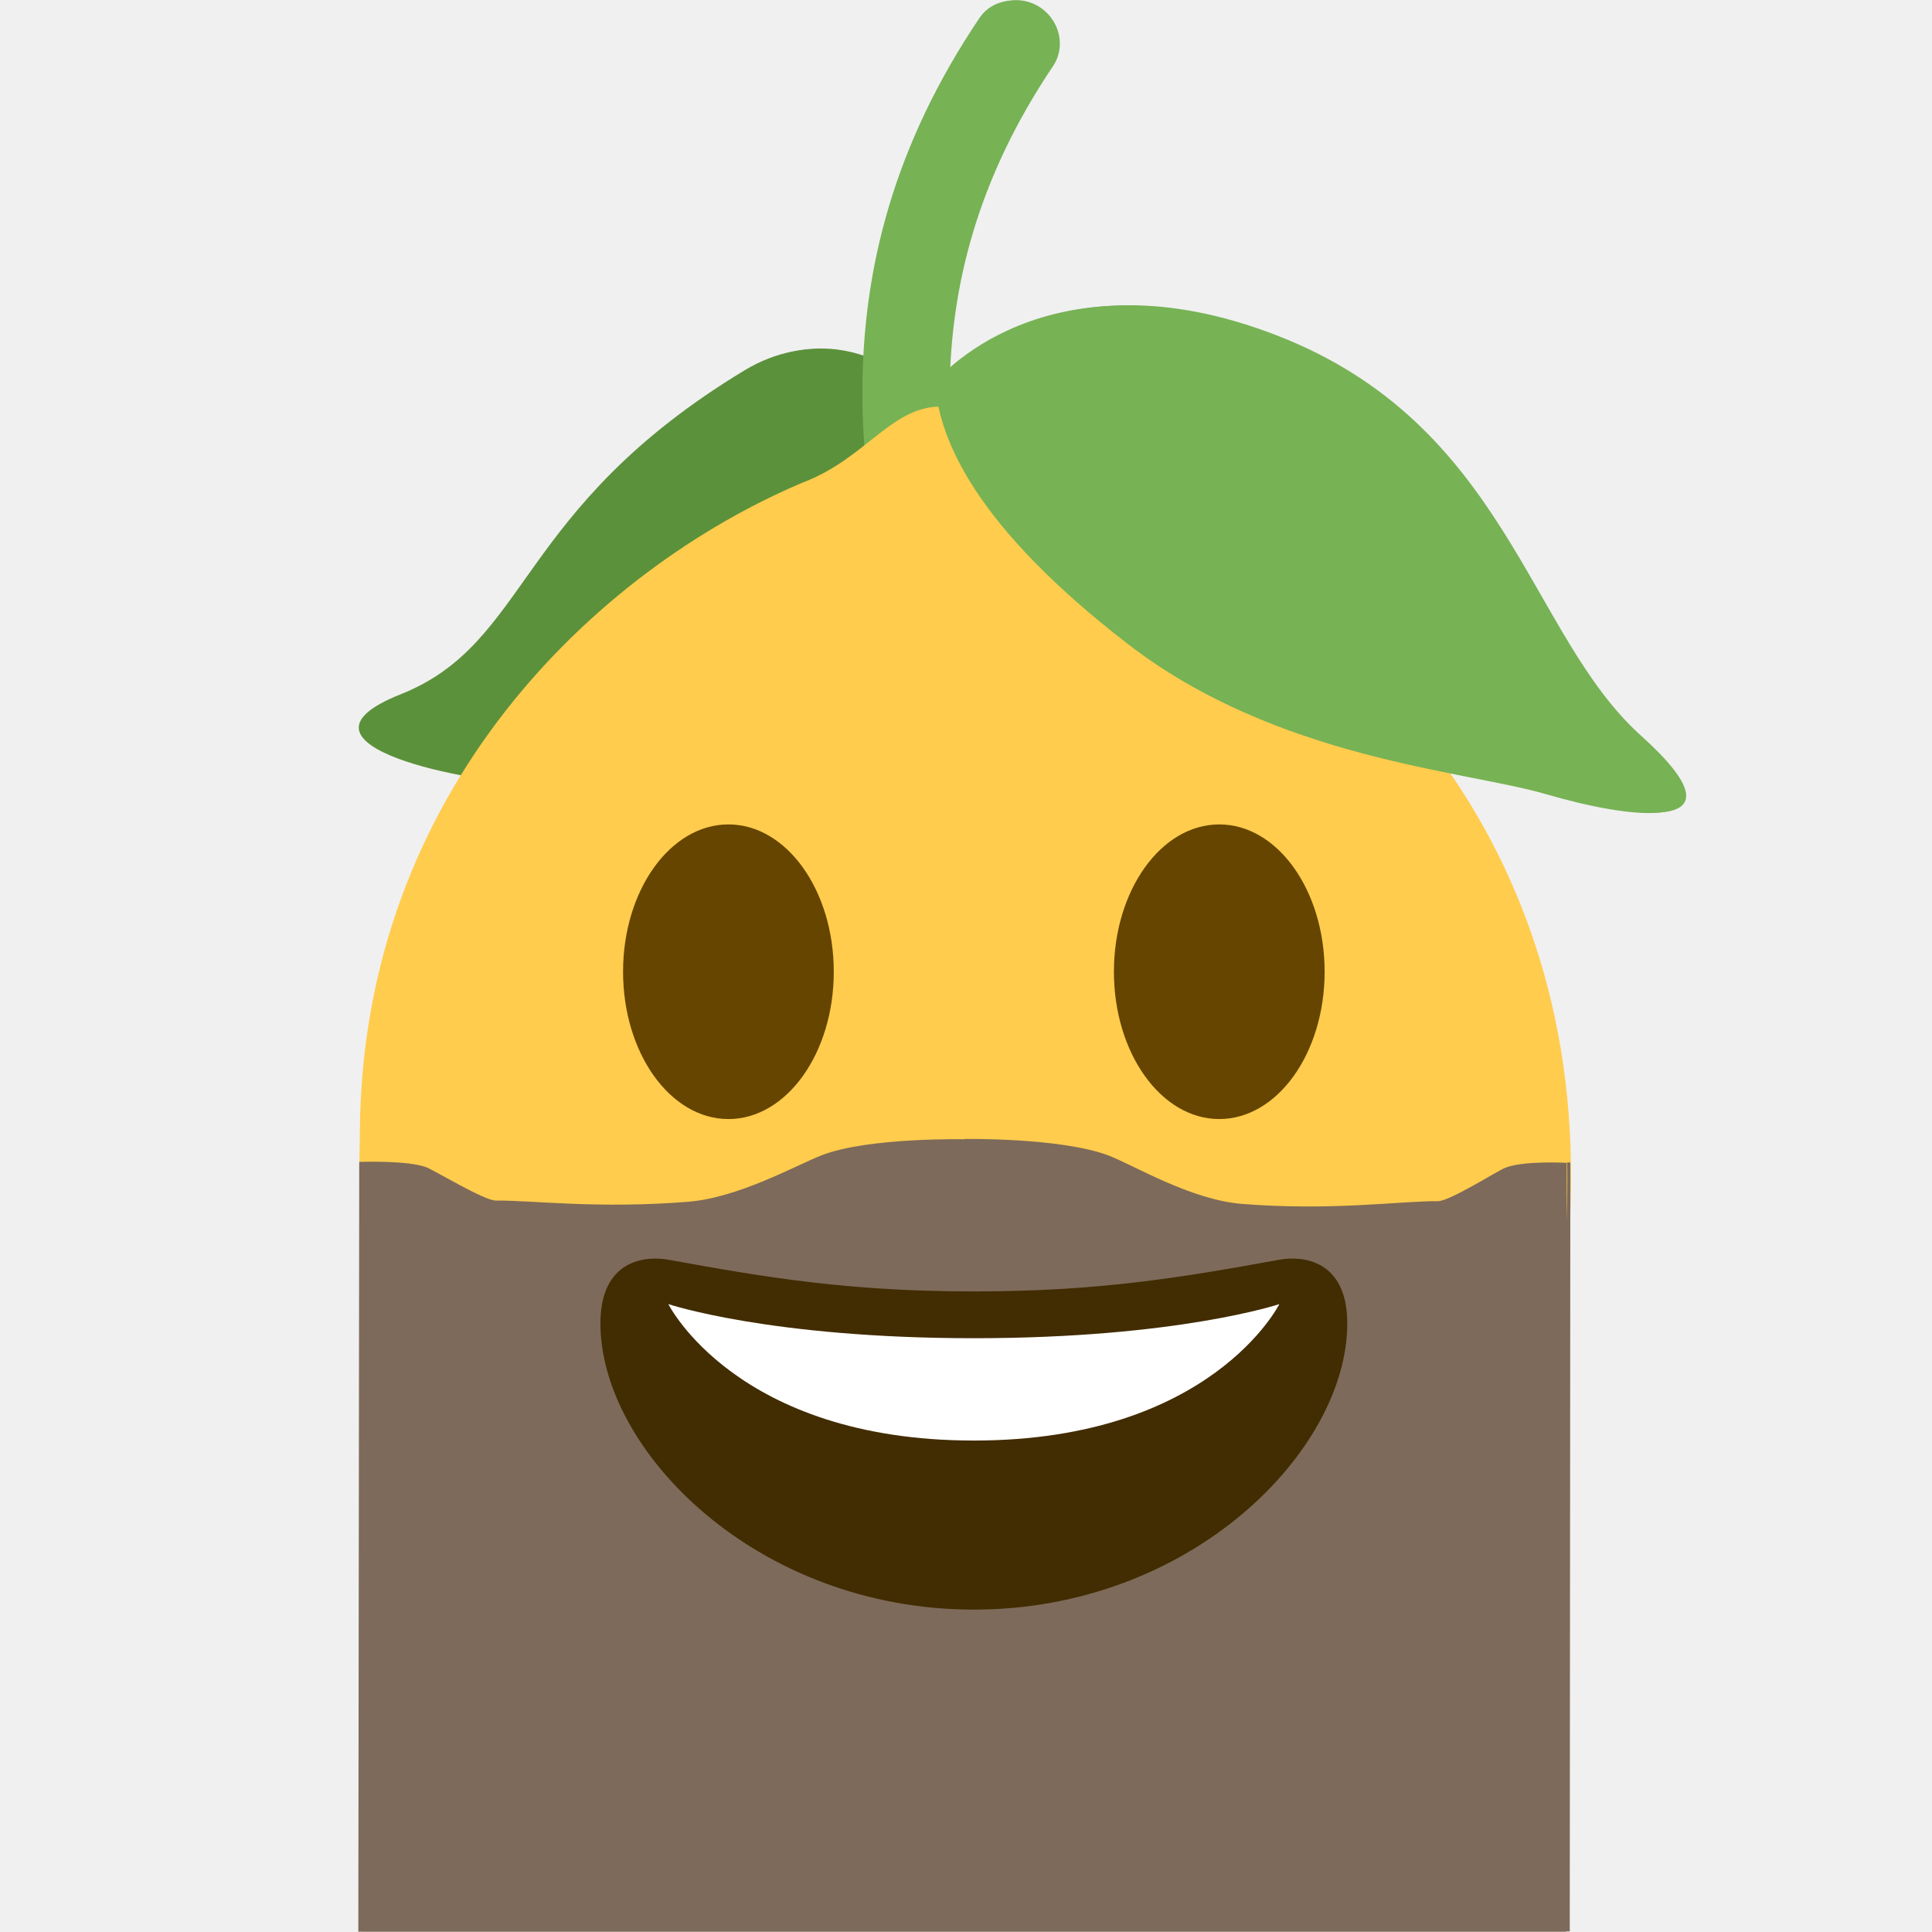
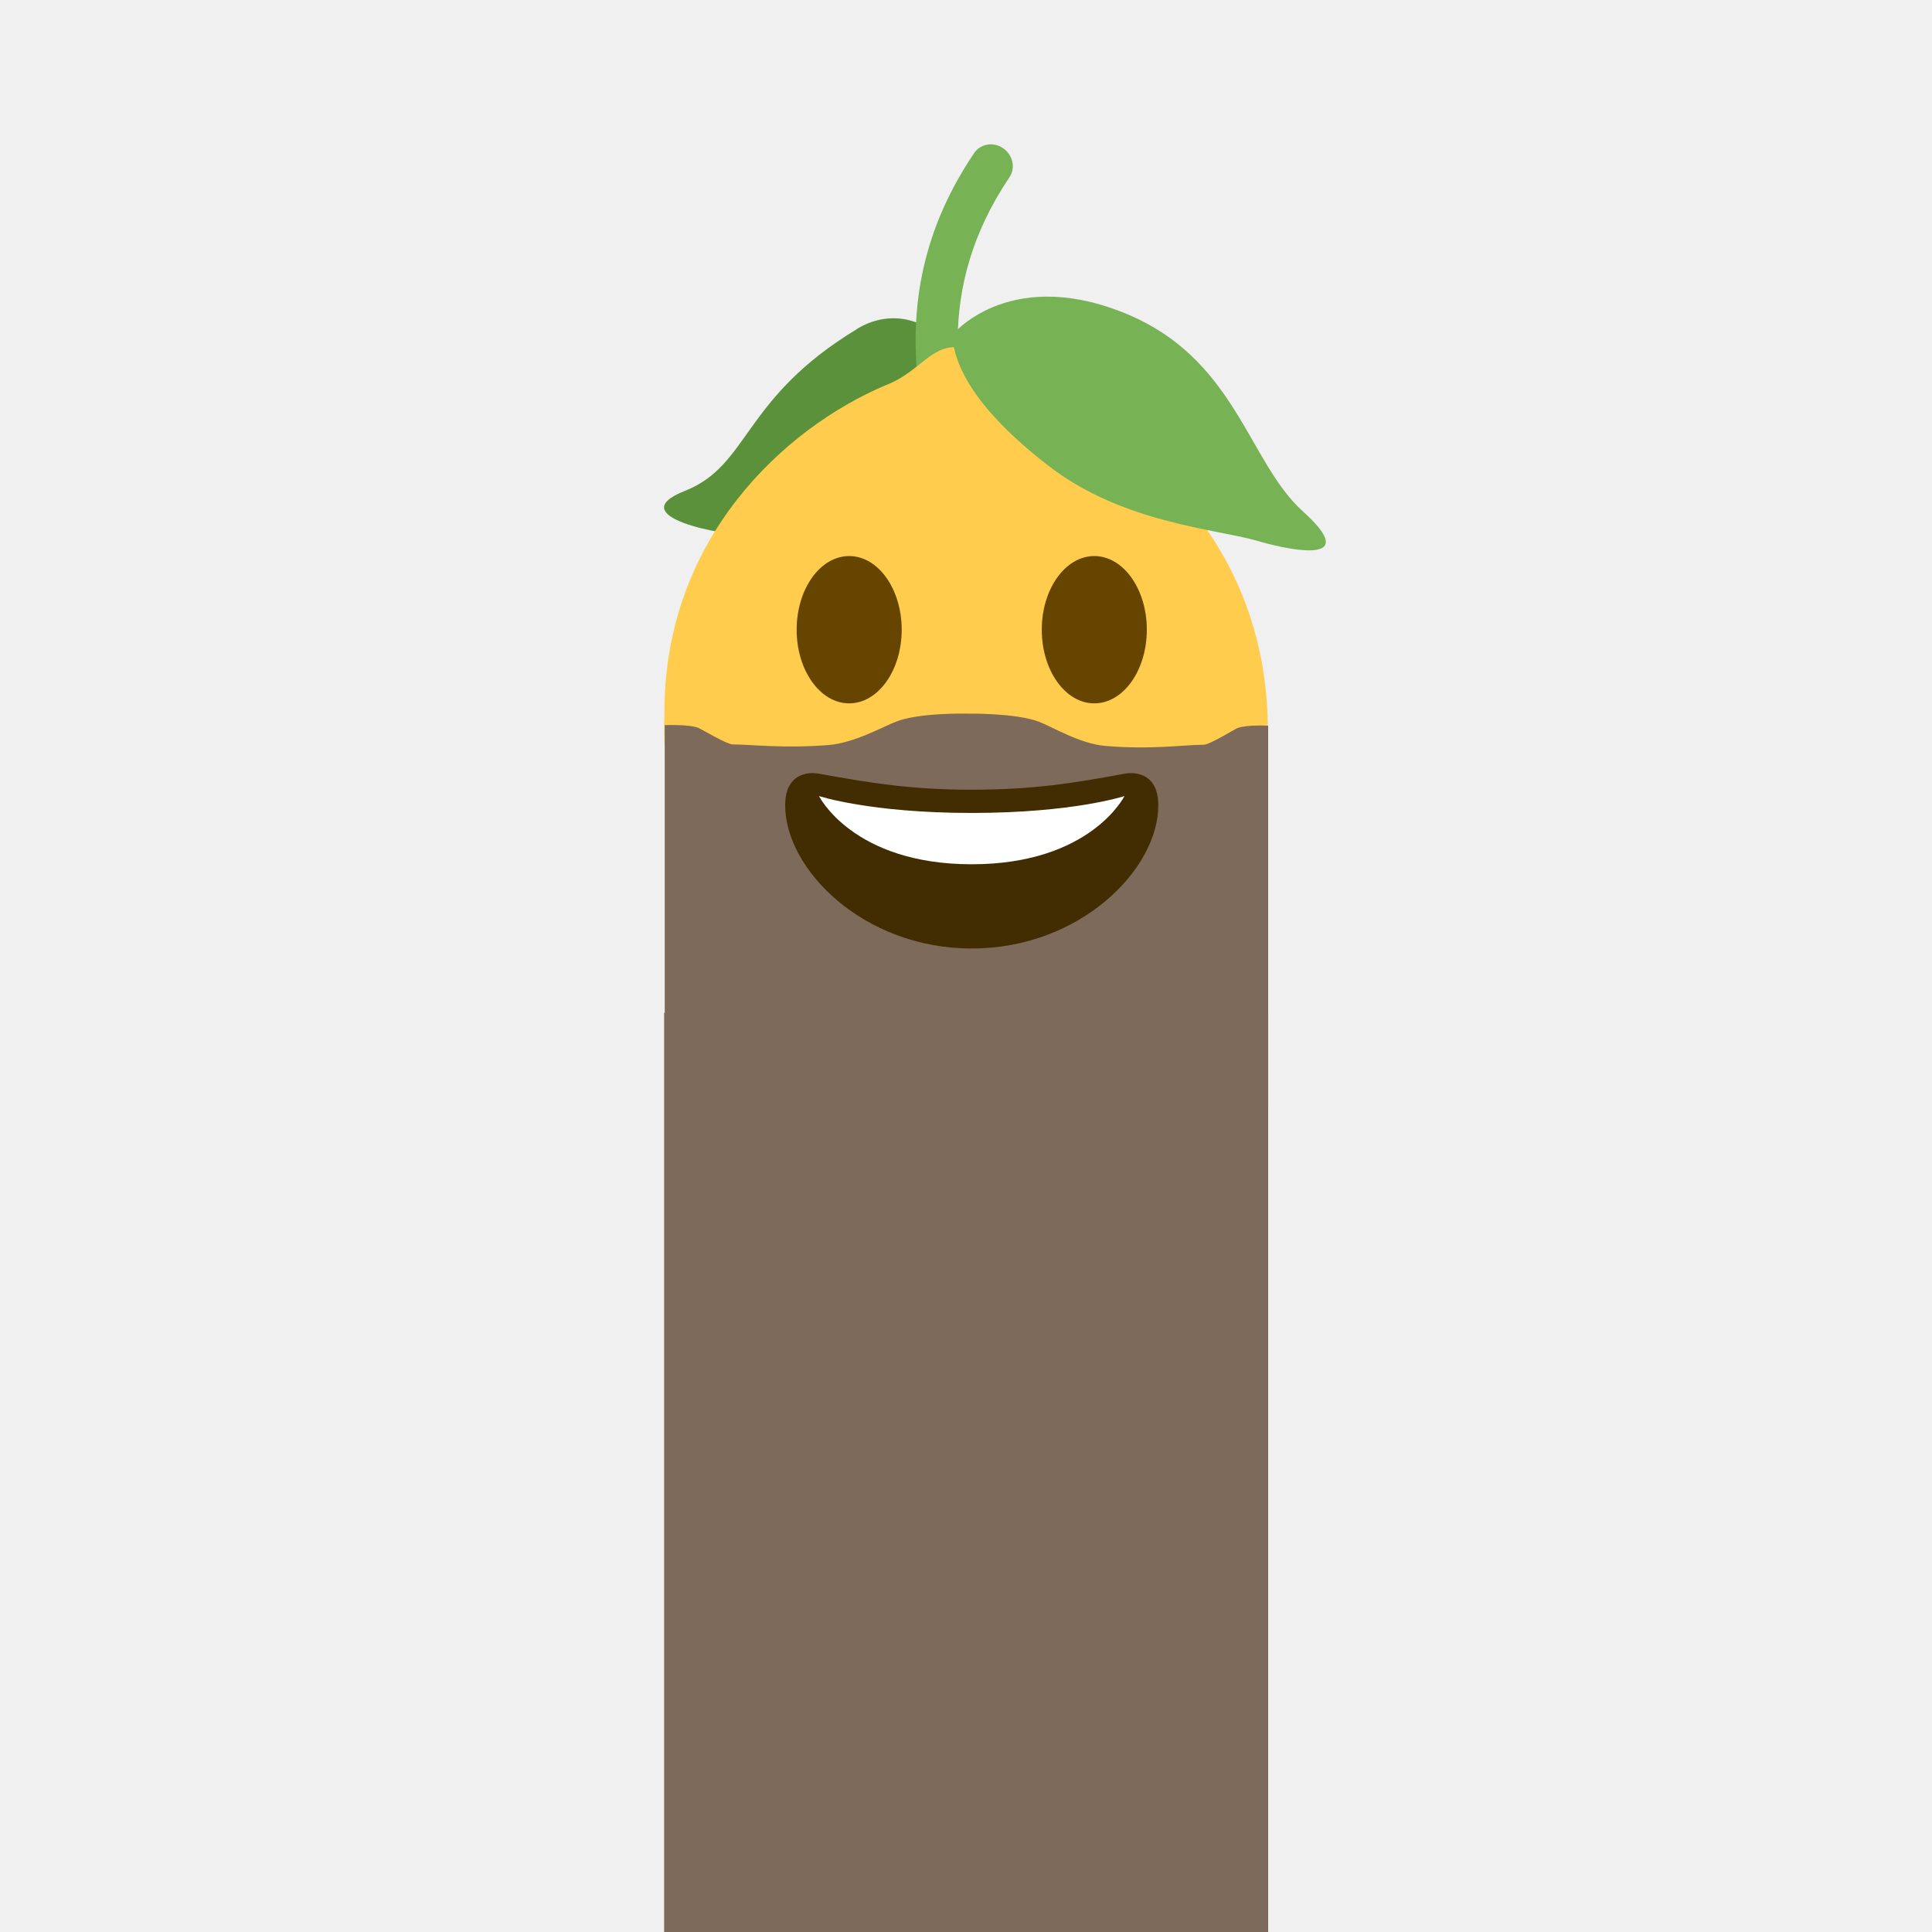
<svg xmlns="http://www.w3.org/2000/svg" id="Layer_1" viewBox="0 0 64 64">
  <defs>
-     <style>.cls-1{fill:none;}.cls-2{fill:#422c01;}.cls-3{fill:#fff;}.cls-4{fill:#7d6a5a;fill-rule:evenodd;}.cls-5{fill:#ffcc4d;}.cls-6{fill:#77b255;}.cls-7{fill:#5c913b;}.cls-8{fill:#664500;}</style>
+     <style>.cls-1{fill:none;}.cls-2{fill:#422c01;}.cls-3,.cls-4{fill:#7d6a5a;}.cls-5{fill:#fff;}.cls-4{fill-rule:evenodd;}.cls-6{fill:#ffcc4d;}.cls-7{fill:#77b255;}.cls-8{fill:#5c913b;}.cls-9{fill:#664500;}</style>
  </defs>
  <g id="Bg">
-     <rect class="cls-1" x="0" y="0" width="64" height="64" />
+     <rect class="cls-1" x="16" y="4.78" width="32" height="32" />
    <g id="Face">
      <g id="Bg1">
-         <path class="cls-7" d="M24.78,12.25c-7.62,4.61-7.09,9.02-11.39,10.73s2.65,2.98,4.15,2.92c1.5-.06,12.7-2.5,14.34-6.94,1.65-4.44-2.89-9.25-7.1-6.71Z" />
-         <path class="cls-6" d="M33.57,28.52c.3-.28.46-.69.4-1.14-.22-1.57-.62-3.2-1.04-4.93-1.46-5.96-3.12-12.73,1.96-20.27.41-.62.23-1.47-.41-1.92-.64-.44-1.5-.3-1.91.31-5.73,8.5-3.84,16.21-2.32,22.39.41,1.66.79,3.22.99,4.64.1.76.8,1.32,1.56,1.25.31-.03.58-.15.78-.34Z" />
-         <path class="cls-5" d="M51.85,42.43l-39.53-.06c-.24-1.47-.34-3.01-.28-4.61,0-.09,0-.18,0-.27.07-11.36,7.88-18.65,14.66-21.52,2.17-.82,2.97-2.62,4.74-2.52,1.74.1,3.02,2.49,4.47,3.3,8.27,2.47,16.19,10.35,16.13,22.28,0,1.17-.06,2.3-.18,3.39Z" />
-         <path class="cls-6" d="M31.09,12.66s3.63-4.5,11.23-1.54c7.6,2.96,8.31,9.89,12.03,13.24,3.73,3.35-.31,2.73-3.01,1.94-2.7-.79-8.93-1.16-13.89-5-4.96-3.84-6.22-6.69-6.36-8.64Z" />
+         <path class="cls-8" d="M28.39,10.9c-3.81,2.3-3.55,4.51-5.7,5.36s1.33,1.49,2.07,1.46c.75-.03,6.35-1.25,7.17-3.47.82-2.22-1.44-4.63-3.55-3.35Z" />
+         <path class="cls-7" d="M32.78,19.04c.15-.14.23-.35.2-.57-.11-.78-.31-1.6-.52-2.46-.73-2.98-1.56-6.36.98-10.14.21-.31.11-.74-.21-.96-.32-.22-.75-.15-.96.16-2.86,4.25-1.92,8.1-1.16,11.2.2.83.39,1.61.49,2.32.05.38.4.66.78.63.15-.01.29-.08.39-.17Z" />
+         <path class="cls-6" d="M41.92,25.99l-19.77-.03c-.12-.74-.17-1.5-.14-2.3,0-.05,0-.09,0-.14.03-5.68,3.94-9.32,7.33-10.76,1.09-.41,1.48-1.31,2.37-1.26.87.05,1.51,1.25,2.23,1.65,4.13,1.23,8.1,5.18,8.06,11.14,0,.58-.03,1.15-.09,1.7Z" />
+         <path class="cls-7" d="M31.54,11.1s1.82-2.25,5.61-.77c3.8,1.48,4.16,4.95,6.02,6.62,1.86,1.68-.16,1.36-1.51.97-1.35-.4-4.47-.58-6.94-2.5-2.48-1.92-3.11-3.34-3.18-4.32Z" />
      </g>
-       <path class="cls-4" d="M32.08,37.73h0s-3.2-.07-4.74.53c-.83.32-2.75,1.41-4.43,1.54-2.99.24-5.14-.05-6.37-.04-.38,0-2.03-1-2.29-1.1-.61-.24-2.23-.18-2.23-.18l-.03,25.5h40.01s.02-25.47.02-25.47c0,0-1.46-.08-2.05.17-.25.1-1.83,1.1-2.21,1.1-1.23-.01-3.5.33-6.51.09-1.69-.14-3.55-1.27-4.4-1.6-1.58-.6-4.77-.55-4.78-.55Z" />
+       <path class="cls-4" d="M32.04,23.64h0s-1.6-.04-2.37.27c-.41.16-1.37.7-2.22.77-1.5.12-2.57-.02-3.18-.02-.19,0-1.02-.5-1.14-.55-.3-.12-1.11-.09-1.11-.09v12.75s19.99,0,19.99,0v-12.73s-.72-.04-1.02.08c-.12.05-.92.55-1.11.55-.62,0-1.75.17-3.26.04-.85-.07-1.77-.64-2.2-.8-.79-.3-2.39-.27-2.39-.27Z" />
      <g id="Features">
        <g id="Mouth">
-           <path class="cls-2" d="M32.38,42.76c4.07,0,6.78-.44,10.12-1.05.76-.14,2.25,0,2.25,2.11,0,4.21-5.17,9.48-12.37,9.48s-12.37-5.27-12.37-9.48c0-2.11,1.49-2.25,2.25-2.11,3.34.61,6.05,1.05,10.12,1.05Z" />
-           <path class="cls-3" d="M42.5,43.18s-3.37,1.13-10.12,1.13-10.12-1.13-10.12-1.13c0,0,2.25,4.52,10.12,4.52s10.12-4.52,10.12-4.52Z" />
+           <path class="cls-2" d="M32.19,26.16c2.04,0,3.39-.22,5.06-.53.38-.07,1.12,0,1.12,1.05,0,2.11-2.58,4.74-6.18,4.74s-6.18-2.63-6.18-4.74c0-1.05.74-1.12,1.12-1.05,1.67.3,3.02.53,5.06.53Z" />
+           <path class="cls-5" d="M37.25,26.37s-1.69.56-5.06.56-5.06-.56-5.06-.56c0,0,1.12,2.26,5.06,2.26s5.06-2.26,5.06-2.26Z" />
        </g>
        <g id="Eyes">
          <g id="Eye">
-             <ellipse class="cls-8" cx="40.51" cy="32.17" rx="3.49" ry="4.88" />
+             <ellipse class="cls-9" cx="36.25" cy="20.86" rx="1.74" ry="2.44" />
          </g>
          <g id="Eye1">
-             <ellipse class="cls-8" cx="24.25" cy="32.17" rx="3.49" ry="4.88" />
+             <ellipse class="cls-9" cx="28.13" cy="20.86" rx="1.74" ry="2.44" />
          </g>
        </g>
      </g>
    </g>
  </g>
-   <g id="Bg-2">
-     <rect class="cls-1" x="0" y="64" width="64" height="64" />
-   </g>
-   <g id="Face-2">
-     <g id="Bg1-2">
-       <path class="cls-7" d="M24.66,12.27c-7.62,4.61-7.09,9.02-11.39,10.73-4.3,1.71,2.65,2.98,4.15,2.92,1.5-.06,12.7-2.5,14.34-6.94,1.65-4.44-2.89-9.25-7.1-6.71Z" />
-       <path class="cls-6" d="M33.45,28.54c.3-.28.46-.69.4-1.14-.22-1.57-.62-3.2-1.04-4.93-1.46-5.96-3.12-12.73,1.96-20.27.41-.62.23-1.47-.41-1.92-.64-.44-1.5-.3-1.91.31-5.73,8.5-3.84,16.21-2.32,22.39.41,1.66.79,3.22.99,4.64.1.76.8,1.32,1.56,1.25.31-.03.58-.15.78-.34Z" />
-       <path class="cls-5" d="M51.73,42.45l-39.53-.06c-.24-1.47-.34-3.01-.28-4.61,0-.09,0-.18,0-.27.07-11.36,7.88-18.65,14.66-21.52,2.17-.82,2.97-2.62,4.74-2.52,1.74.1,3.02,2.49,4.47,3.3,8.27,2.47,16.19,10.35,16.13,22.28,0,1.17-.06,2.3-.18,3.39Z" />
-       <path class="cls-6" d="M30.97,12.67s3.63-4.5,11.23-1.54c7.6,2.96,8.31,9.89,12.03,13.24,3.73,3.35-.31,2.73-3.01,1.94-2.7-.79-8.93-1.16-13.89-5-4.96-3.84-6.22-6.69-6.36-8.64Z" />
-     </g>
-     <path class="cls-4" d="M31.96,37.74h0s-3.2-.07-4.74.53c-.83.32-2.75,1.41-4.43,1.54-2.99.24-5.14-.05-6.37-.04-.38,0-2.03-1-2.29-1.1-.61-.24-2.23-.18-2.23-.18l-.03,25.5h40.01s.02-25.47.02-25.47c0,0-1.46-.08-2.05.17-.25.1-1.83,1.1-2.21,1.1-1.23-.01-3.5.33-6.51.09-1.69-.14-3.55-1.27-4.4-1.6-1.58-.6-4.77-.55-4.78-.55Z" />
-     <g id="Features-2">
-       <g id="Mouth-2">
-         <path class="cls-2" d="M32.26,42.78c4.07,0,6.78-.44,10.12-1.05.76-.14,2.25,0,2.25,2.11,0,4.21-5.17,9.48-12.37,9.48s-12.37-5.27-12.37-9.48c0-2.11,1.49-2.25,2.25-2.11,3.34.61,6.05,1.05,10.12,1.05Z" />
-         <path class="cls-3" d="M42.38,43.2s-3.37,1.13-10.12,1.13-10.12-1.13-10.12-1.13c0,0,2.25,4.52,10.12,4.52,7.87,0,10.12-4.52,10.12-4.52Z" />
-       </g>
-       <g id="Eyes-2">
-         <g id="Eye-2">
-           <ellipse class="cls-8" cx="40.39" cy="32.19" rx="3.49" ry="4.88" />
-         </g>
-         <g id="Eye1-2">
-           <ellipse class="cls-8" cx="24.13" cy="32.19" rx="3.49" ry="4.88" />
-         </g>
-       </g>
-     </g>
-   </g>
+   <rect class="cls-3" x="22" y="33.55" width="20.01" height="61.51" />
</svg>
